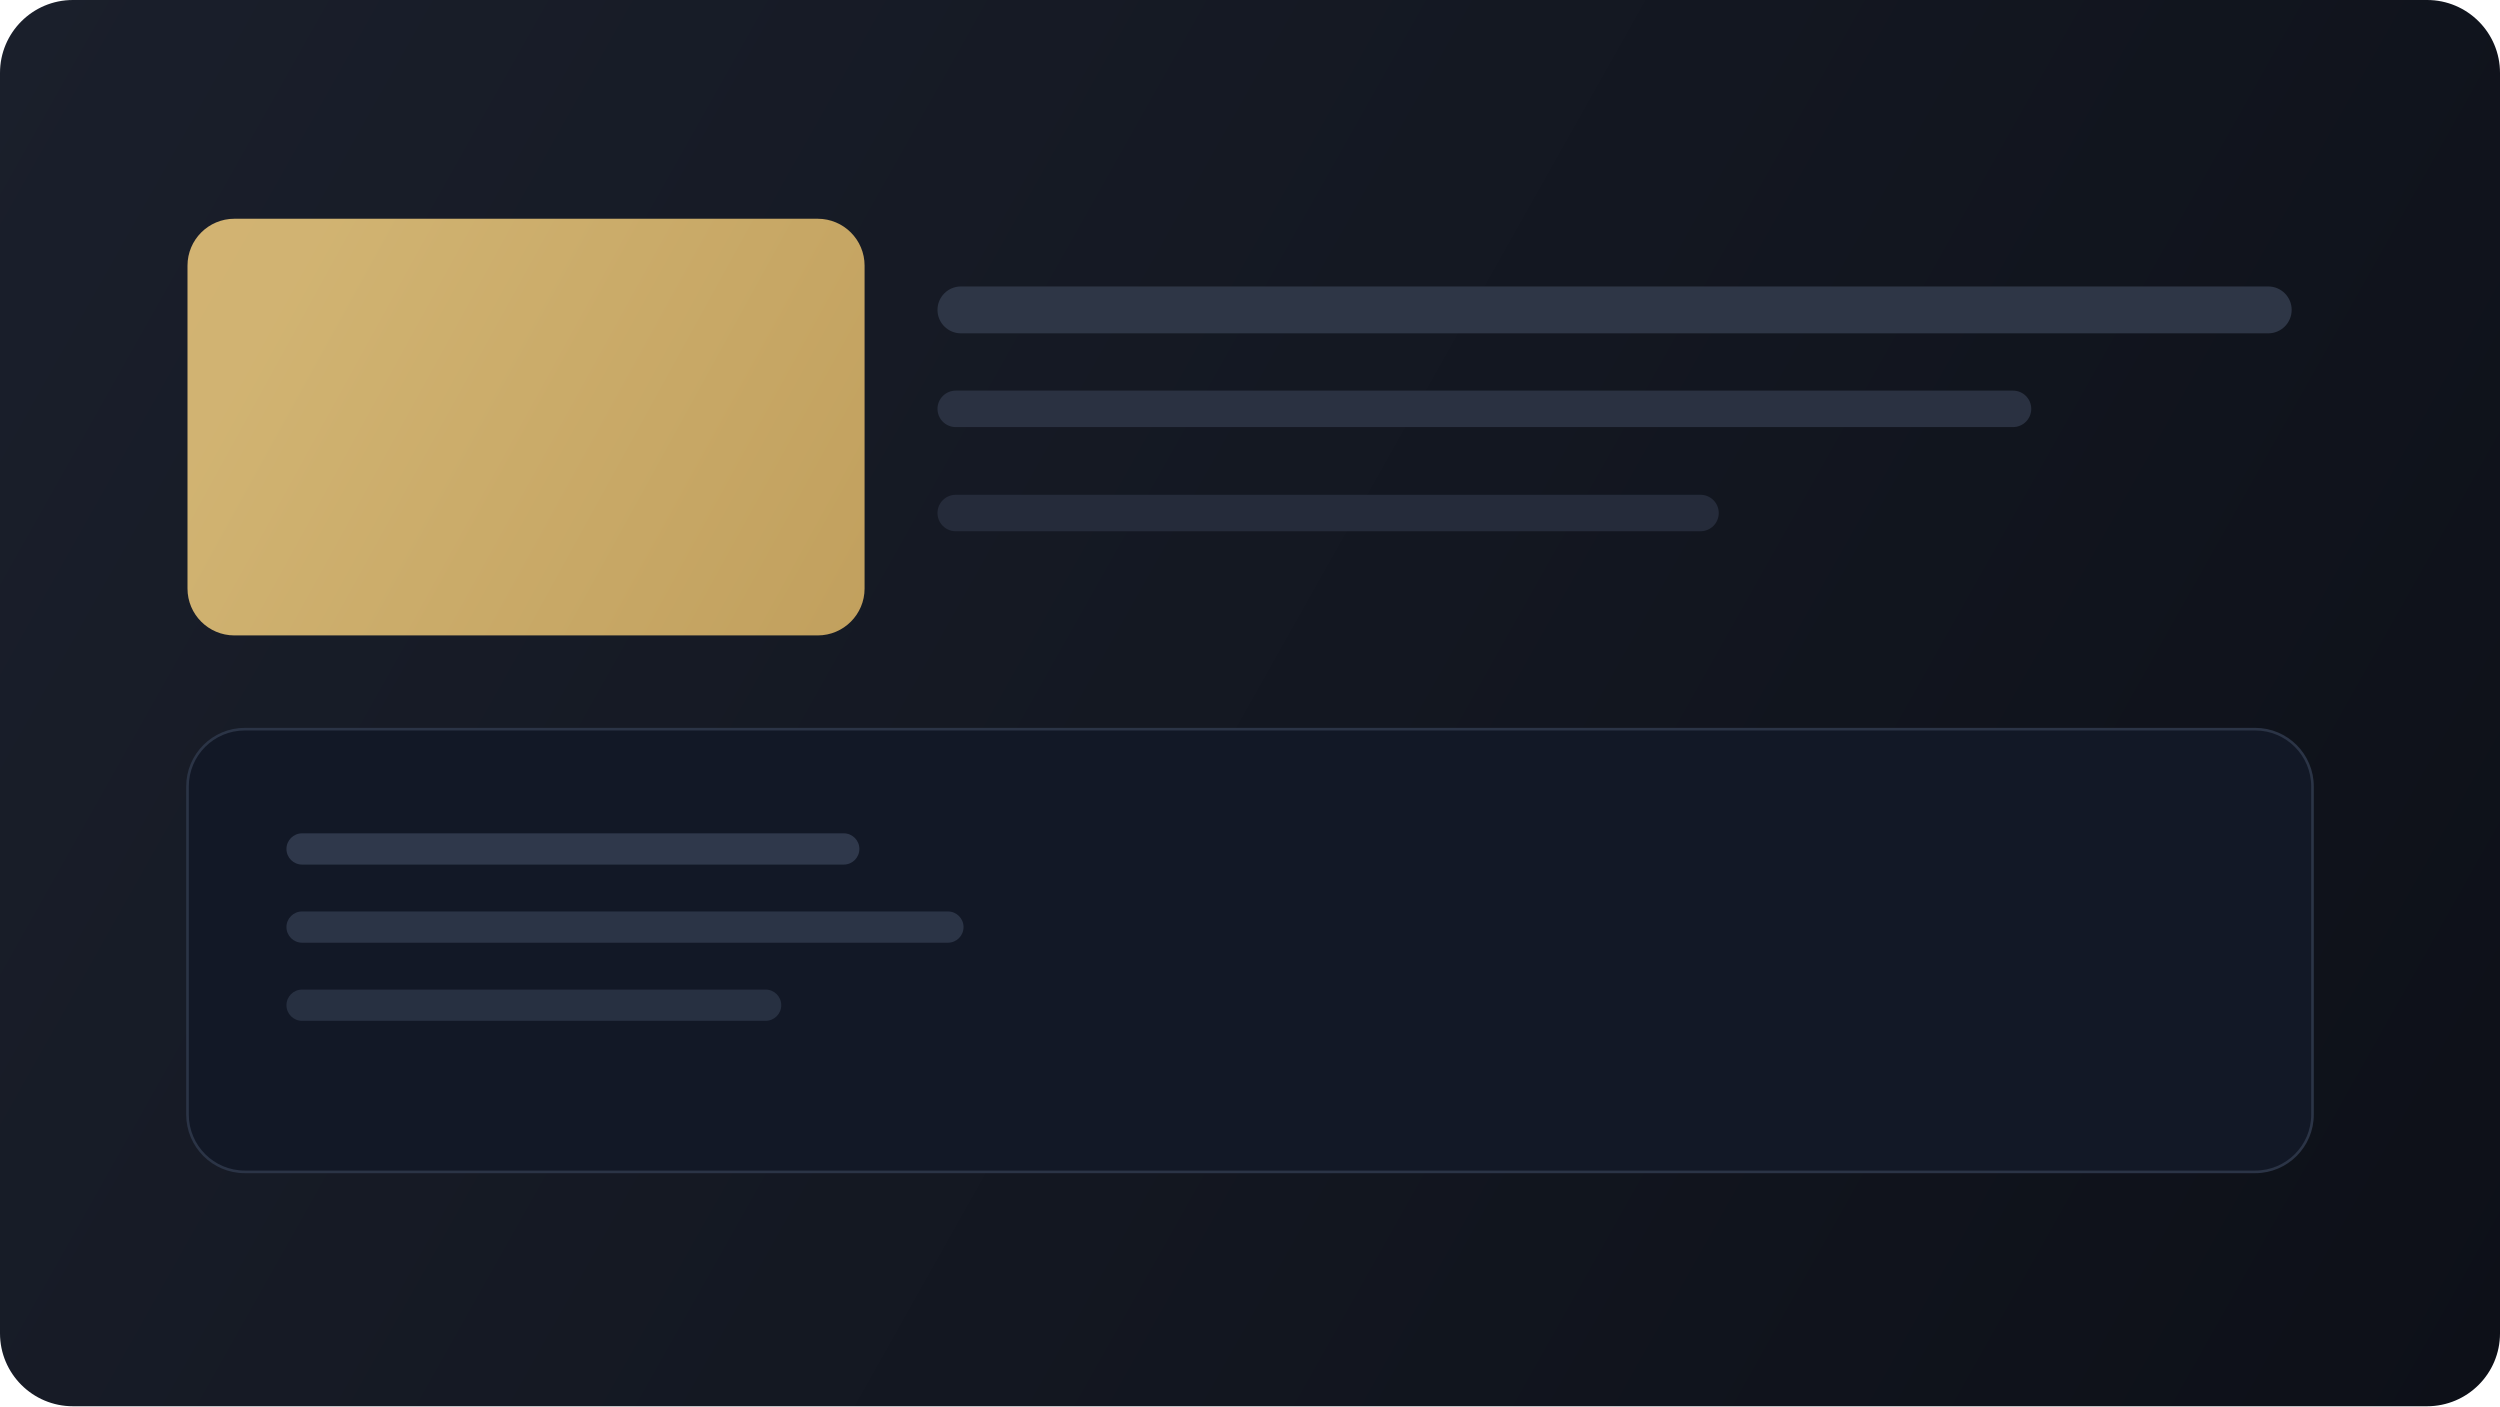
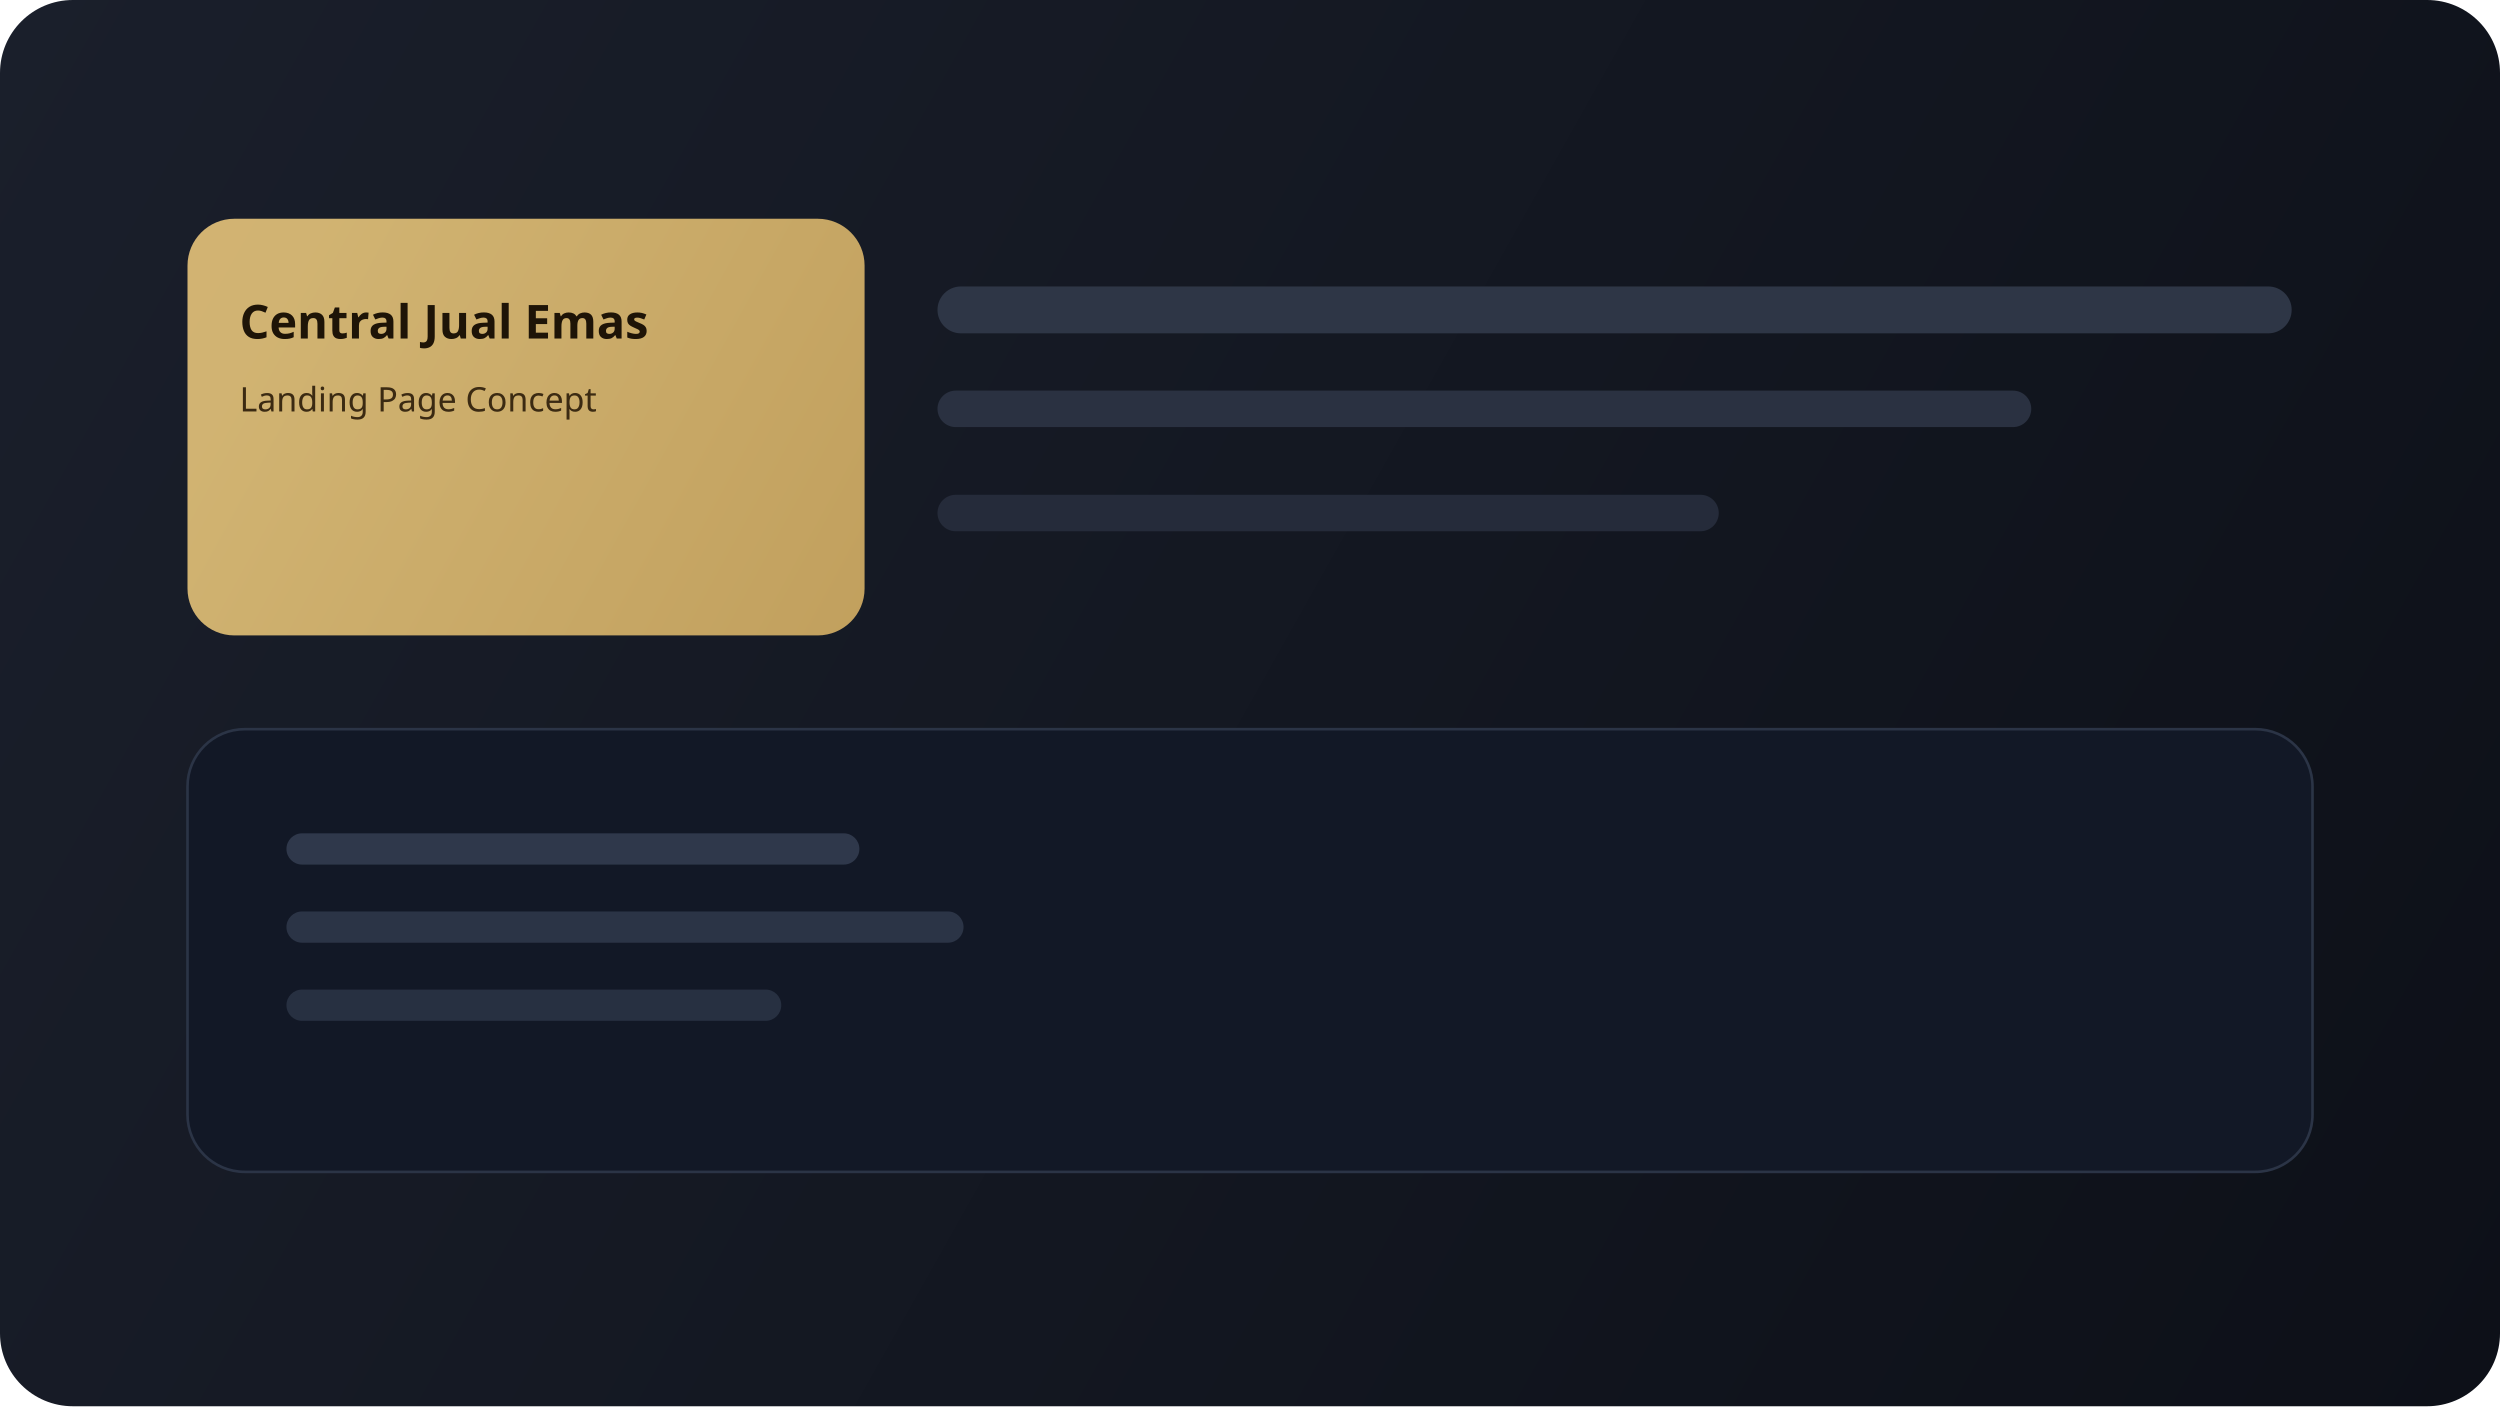
<svg xmlns="http://www.w3.org/2000/svg" width="960" height="540" viewBox="0 0 960 540" fill="none">
  <defs>
    <linearGradient id="g1" x1="0" y1="0" x2="960" y2="540" gradientUnits="userSpaceOnUse">
      <stop stop-color="#1A1F2B" />
      <stop offset="1" stop-color="#0D1018" />
    </linearGradient>
    <linearGradient id="gold" x1="120" y1="90" x2="720" y2="420" gradientUnits="userSpaceOnUse">
      <stop stop-color="#E6C47A" />
      <stop offset="1" stop-color="#B88B3F" />
    </linearGradient>
  </defs>
  <rect width="960" height="540" rx="28" fill="url(#g1)" />
  <rect x="72" y="84" width="260" height="160" rx="18" fill="url(#gold)" fill-opacity="0.9" />
+   <text x="92" y="130" fill="#1E1407" font-family="Manrope, Segoe UI, sans-serif" font-size="18" font-weight="700">Central Jual Emas</text>
+   <text x="92" y="158" fill="#3B2A12" font-family="Manrope, Segoe UI, sans-serif" font-size="13">Landing Page Concept</text>
  <rect x="360" y="110" width="520" height="18" rx="9" fill="#2E3646" />
  <rect x="360" y="150" width="420" height="14" rx="7" fill="#2A3141" />
  <rect x="360" y="190" width="300" height="14" rx="7" fill="#252B3A" />
  <rect x="72" y="280" width="816" height="170" rx="22" fill="#121826" stroke="#2B3446" />
  <rect x="110" y="320" width="220" height="12" rx="6" fill="#2F384B" />
  <rect x="110" y="350" width="260" height="12" rx="6" fill="#2B3446" />
  <rect x="110" y="380" width="190" height="12" rx="6" fill="#273041" />
</svg>
